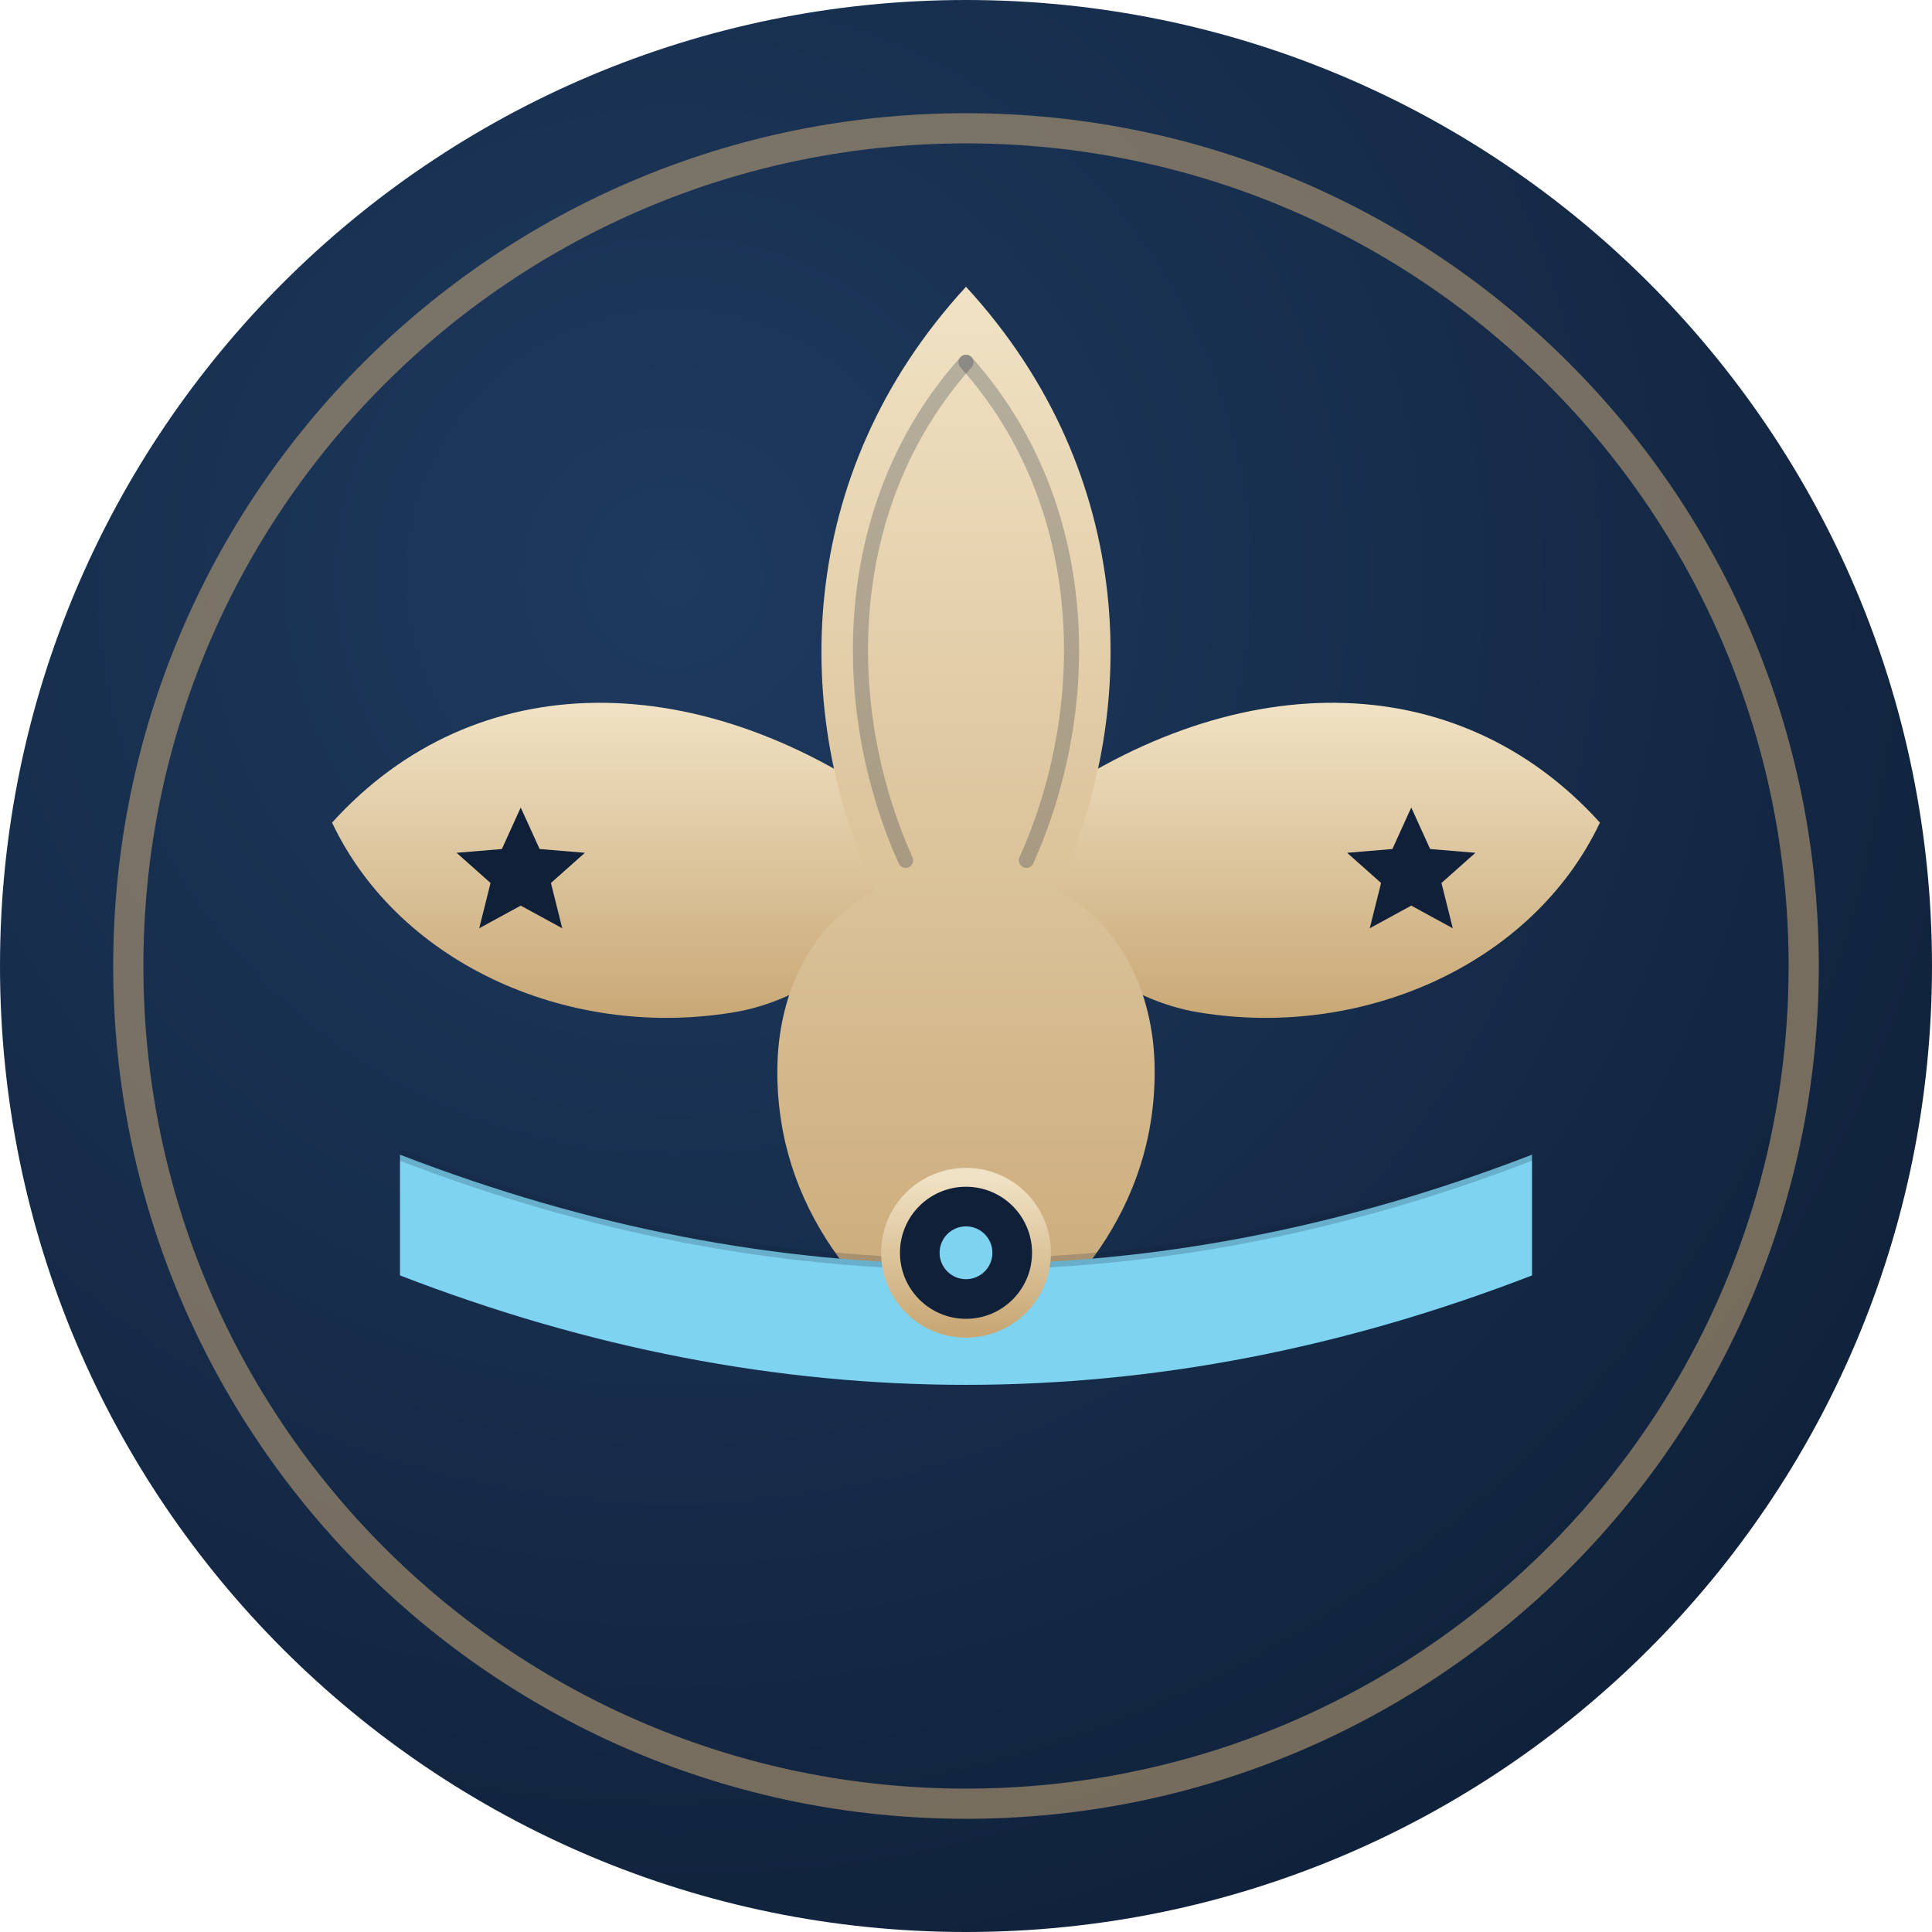
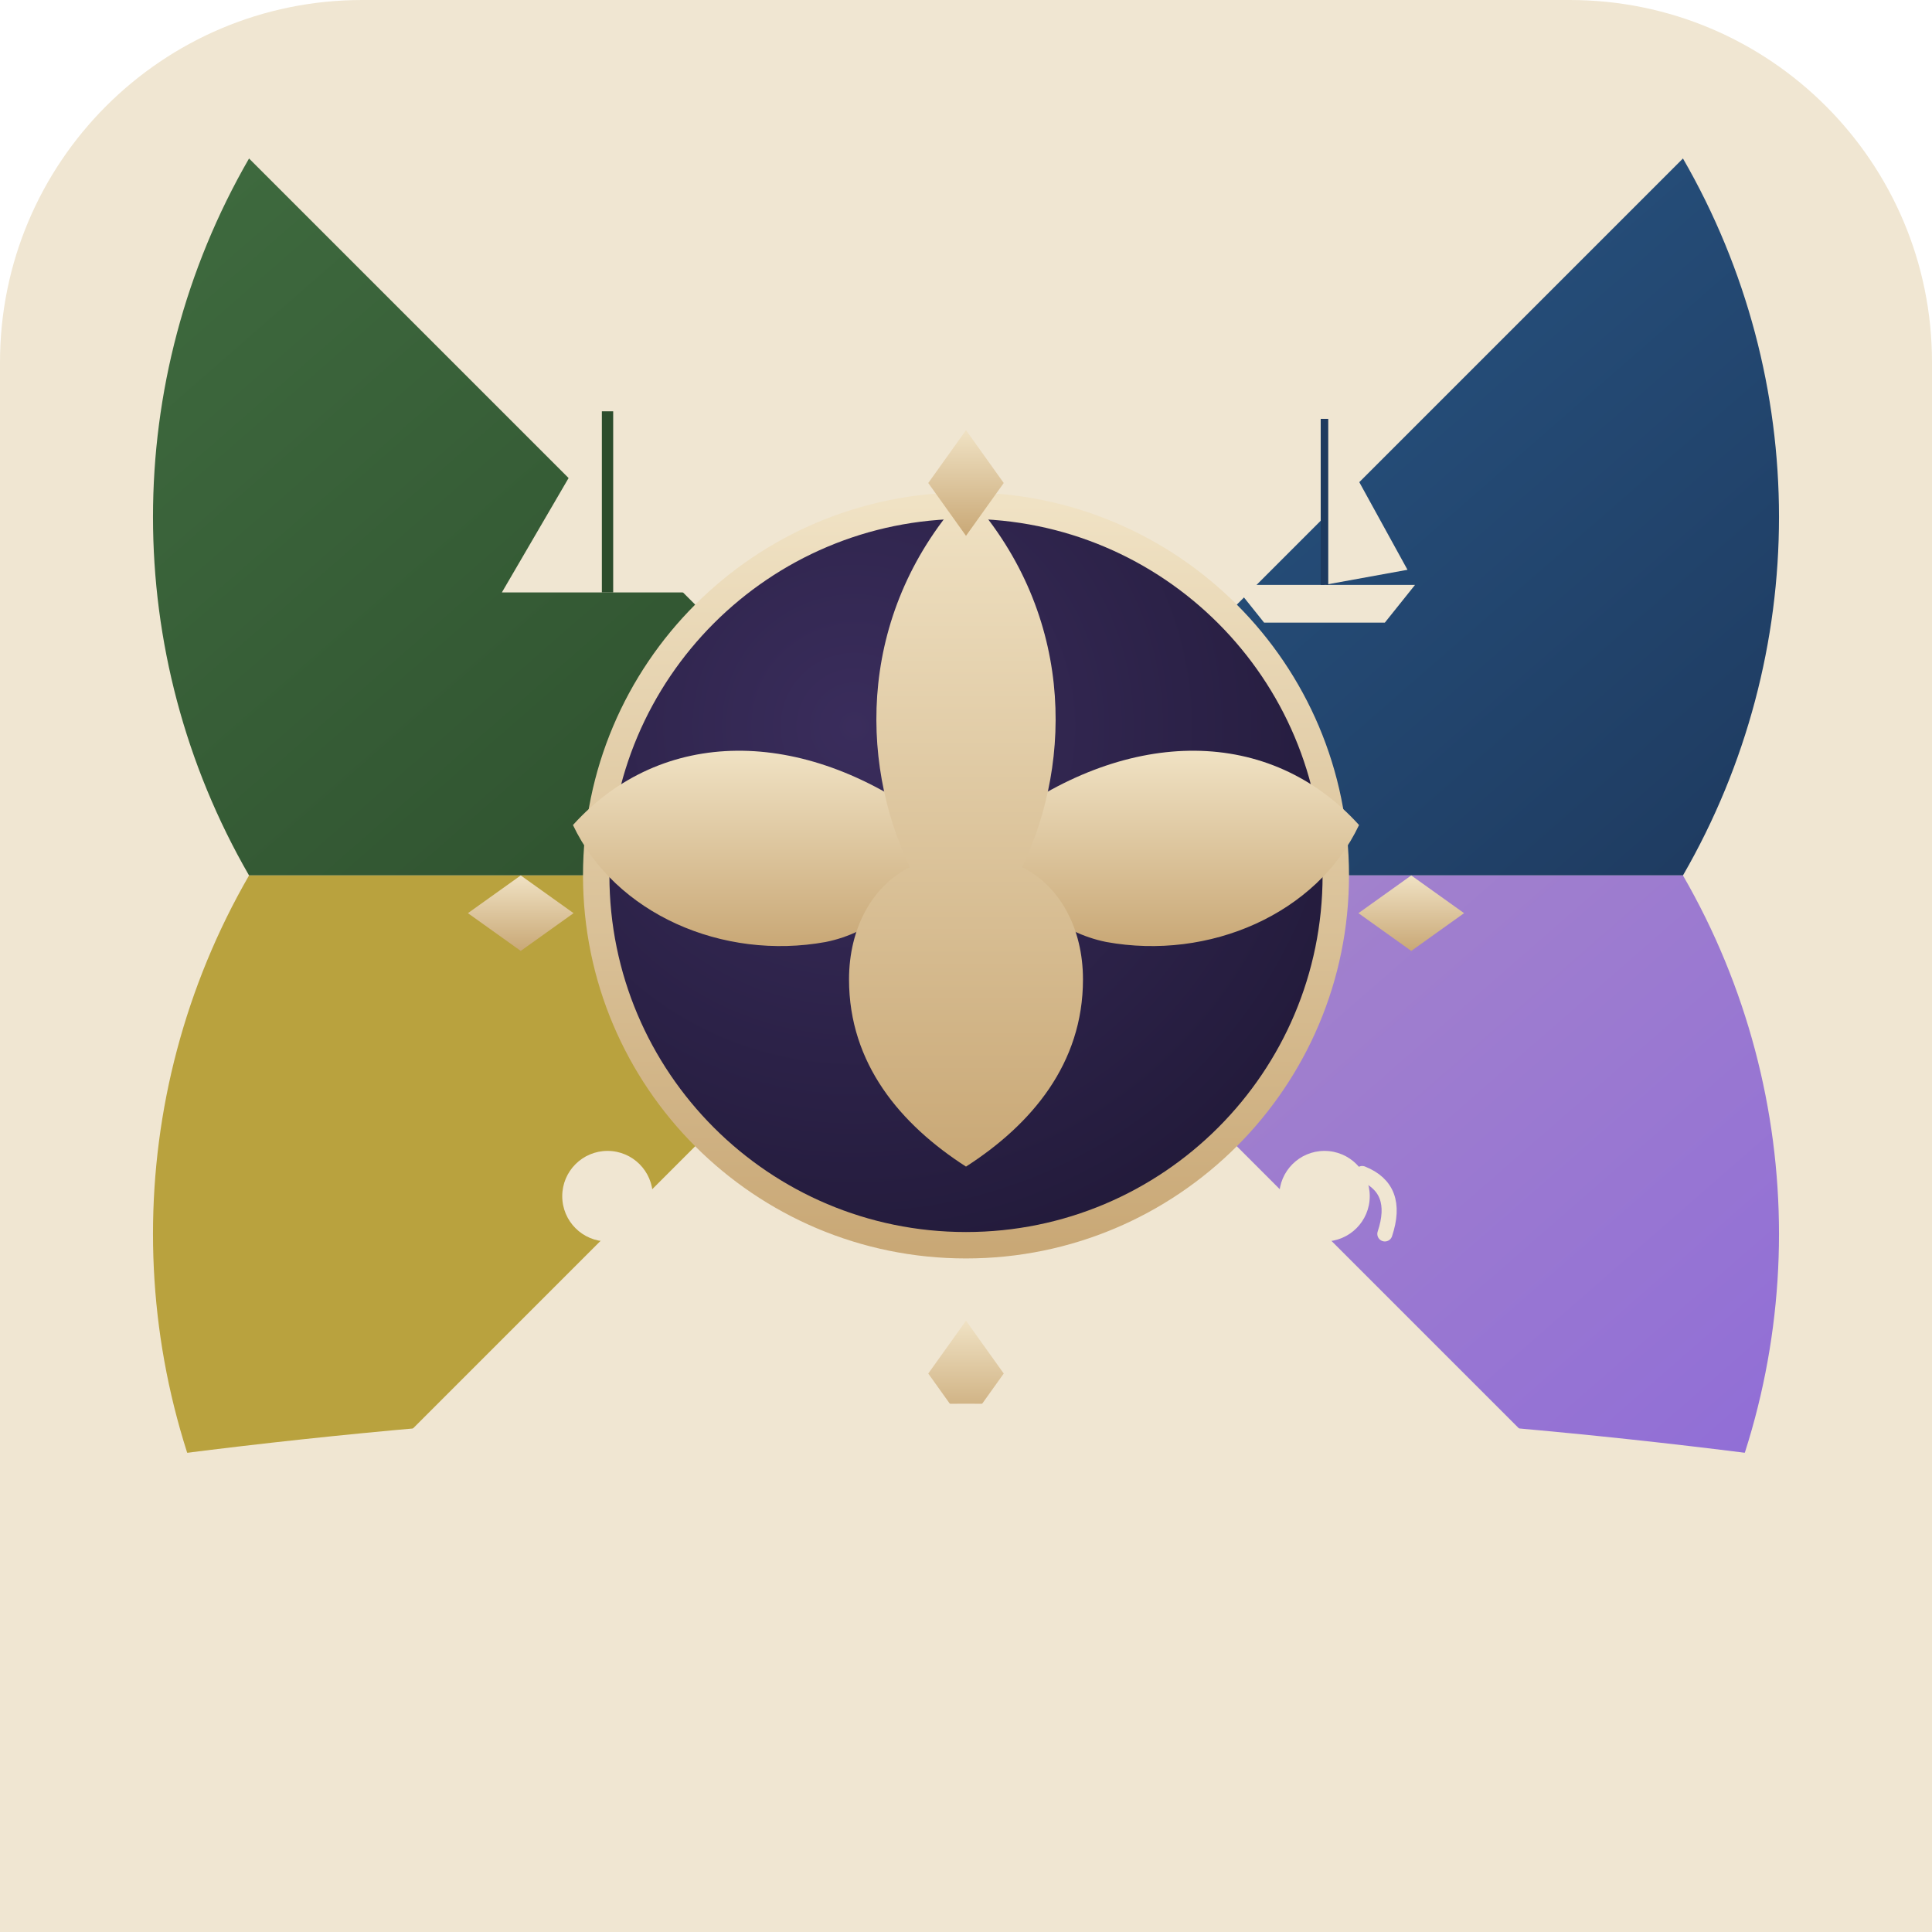
<svg xmlns="http://www.w3.org/2000/svg" viewBox="0 0 512 512" width="512" height="512">
  <defs>
-     <radialGradient id="bg" cx="35%" cy="30%" r="80%">
-       <stop offset="0%" stop-color="#1e3a5f" />
-       <stop offset="100%" stop-color="#0f2038" />
-     </radialGradient>
+     <linearGradient id="sea" x1="0%" y1="0%" x2="100%" y2="100%">
+       <stop offset="0%" stop-color="#2a5a8a" />
+       <stop offset="100%" stop-color="#1e3a5f" />
+     </linearGradient>
+     <linearGradient id="air" x1="0%" y1="0%" x2="100%" y2="100%">
+       <stop offset="0%" stop-color="#9fe0f5" />
+       <stop offset="100%" stop-color="#7dd3f0" />
+     </linearGradient>
+     <linearGradient id="land" x1="0%" y1="0%" x2="100%" y2="100%">
+       <stop offset="0%" stop-color="#3f6b3f" />
+       <stop offset="100%" stop-color="#2c4d2c" />
+     </linearGradient>
+     <linearGradient id="guide" x1="0%" y1="0%" x2="100%" y2="100%">
+       <stop offset="0%" stop-color="#a888c9" />
+       <stop offset="100%" stop-color="#8e6bd8" />
+     </linearGradient>
    <linearGradient id="gold" x1="0%" y1="0%" x2="0%" y2="100%">
      <stop offset="0%" stop-color="#f0e2c4" />
      <stop offset="100%" stop-color="#c9a876" />
    </linearGradient>
+     <radialGradient id="centerBg" cx="35%" cy="30%" r="75%">
+       <stop offset="0%" stop-color="#3a2d5c" />
+       <stop offset="100%" stop-color="#221a3a" />
+     </radialGradient>
  </defs>
-   <circle cx="256" cy="256" r="256" fill="url(#bg)" />
-   <circle cx="256" cy="256" r="222" fill="none" stroke="#c9a876" stroke-width="8" opacity="0.55" />
-   <g transform="translate(256,246)">
-     <path d="M-16,-30              C-70,-70 -130,-70 -168,-28              C-150,10 -104,30 -60,22              C-40,18 -24,4 -16,-14 Z" fill="url(#gold)" />
-     <path d="M16,-30              C70,-70 130,-70 168,-28              C150,10 104,30 60,22              C40,18 24,4 16,-14 Z" fill="url(#gold)" />
-     <g fill="#0f2038">
-       <path d="M-118,-32 l5,11 12,1 -9,8 3,12 -11,-6 -11,6 3,-12 -9,-8 12,-1 z" />
-       <path d="M118,-32 l5,11 12,1 -9,8 3,12 -11,-6 -11,6 3,-12 -9,-8 12,-1 z" />
+   <rect x="0" y="0" width="512" height="512" rx="96" fill="#f0e6d2" />
+   <g transform="translate(256,232)">
+     <path d="M0,0 L-190,-190 A190,190 0 0,0 -190,0 Z" fill="url(#land)" />
+     <path d="M0,0 L190,-190 A190,190 0 0,1 190,0 Z" fill="url(#sea)" />
+     <path d="M0,0 L-190,0 A190,190 0 0,0 -190,190 Z" fill="#b9a23e" />
+     <path d="M0,0 L190,0 A190,190 0 0,1 190,190 Z" fill="url(#guide)" />
+     <g transform="translate(-95,-95)">
+       <path d="M-28,20 L0,-28 L28,20 Z" fill="#f0e6d2" />
+       <path d="M0,-28 L0,20" stroke="#2c4d2c" stroke-width="3" />
    </g>
-     <path d="M0,-170              C46,-120 46,-56 24,-10              C40,-2 50,16 50,38              C50,74 28,100 0,118              C-28,100 -50,74 -50,38              C-50,16 -40,-2 -24,-10              C-46,-56 -46,-120 0,-170 Z" fill="url(#gold)" />
-     <path d="M0,-150 C34,-112 34,-58 16,-18" fill="none" stroke="#0f2038" stroke-width="4" opacity="0.25" stroke-linecap="round" />
-     <path d="M0,-150 C-34,-112 -34,-58 -16,-18" fill="none" stroke="#0f2038" stroke-width="4" opacity="0.25" stroke-linecap="round" />
-     <path d="M-150,60 Q0,118 150,60 L150,92 Q0,150 -150,92 Z" fill="#7dd3f0" />
-     <path d="M-150,60 Q0,118 150,60" fill="none" stroke="#0f2038" stroke-width="3" opacity="0.2" />
-     <circle cy="86" r="20" fill="#0f2038" stroke="url(#gold)" stroke-width="5" />
-     <circle cy="86" r="7" fill="#7dd3f0" />
+     <g transform="translate(95,-95)">
+       <path d="M-24,18 h48 l-8,10 h-32 z" fill="#f0e6d2" />
+       <path d="M0,18 V-26 L22,14 Z" fill="#f0e6d2" />
+       <path d="M0,-26 V18" stroke="#1e3a5f" stroke-width="2" />
+     </g>
+     <g transform="translate(-95,95)">
+       <circle cy="-10" r="12" fill="#f0e6d2" />
+       <path d="M-16,28 C-16,6 16,6 16,28 Z" fill="#f0e6d2" />
+     </g>
+     <g transform="translate(95,95)">
+       <circle cy="-10" r="12" fill="#f0e6d2" />
+       <path d="M-16,28 C-16,6 16,6 16,28 Z" fill="#f0e6d2" />
+       <path d="M10,-16 q10,4 6,16" fill="none" stroke="#f0e6d2" stroke-width="4" stroke-linecap="round" />
+     </g>
+     <circle r="98" fill="url(#centerBg)" stroke="url(#gold)" stroke-width="7" />
+     <g transform="translate(0,4) scale(0.62)">
+       <path d="M-16,-30 C-70,-70 -130,-70 -168,-28 C-150,10 -104,30 -60,22 C-40,18 -24,4 -16,-14 Z" fill="url(#gold)" />
+       <path d="M16,-30 C70,-70 130,-70 168,-28 C150,10 104,30 60,22 C40,18 24,4 16,-14 Z" fill="url(#gold)" />
+       <path d="M0,-170 C46,-120 46,-56 24,-10 C40,-2 50,16 50,38 C50,74 28,100 0,118 C-28,100 -50,74 -50,38 C-50,16 -40,-2 -24,-10 C-46,-56 -46,-120 0,-170 Z" fill="url(#gold)" />
+     </g>
+     <g fill="url(#gold)">
+       <path d="M0,-118 l10,14 -10,14 -10,-14 z" />
+       <path d="M0,118 l10,14 -10,14 -10,-14 z" transform="translate(0,0)" />
+       <path d="M-118,0 l14,10 -14,10 -14,-10 z" />
+       <path d="M118,0 l14,10 -14,10 -14,-10 z" />
+     </g>
  </g>
+   <path d="M0,392 Q256,352 512,392 L512,512 L0,512 Z" fill="#f0e6d2" />
</svg>
